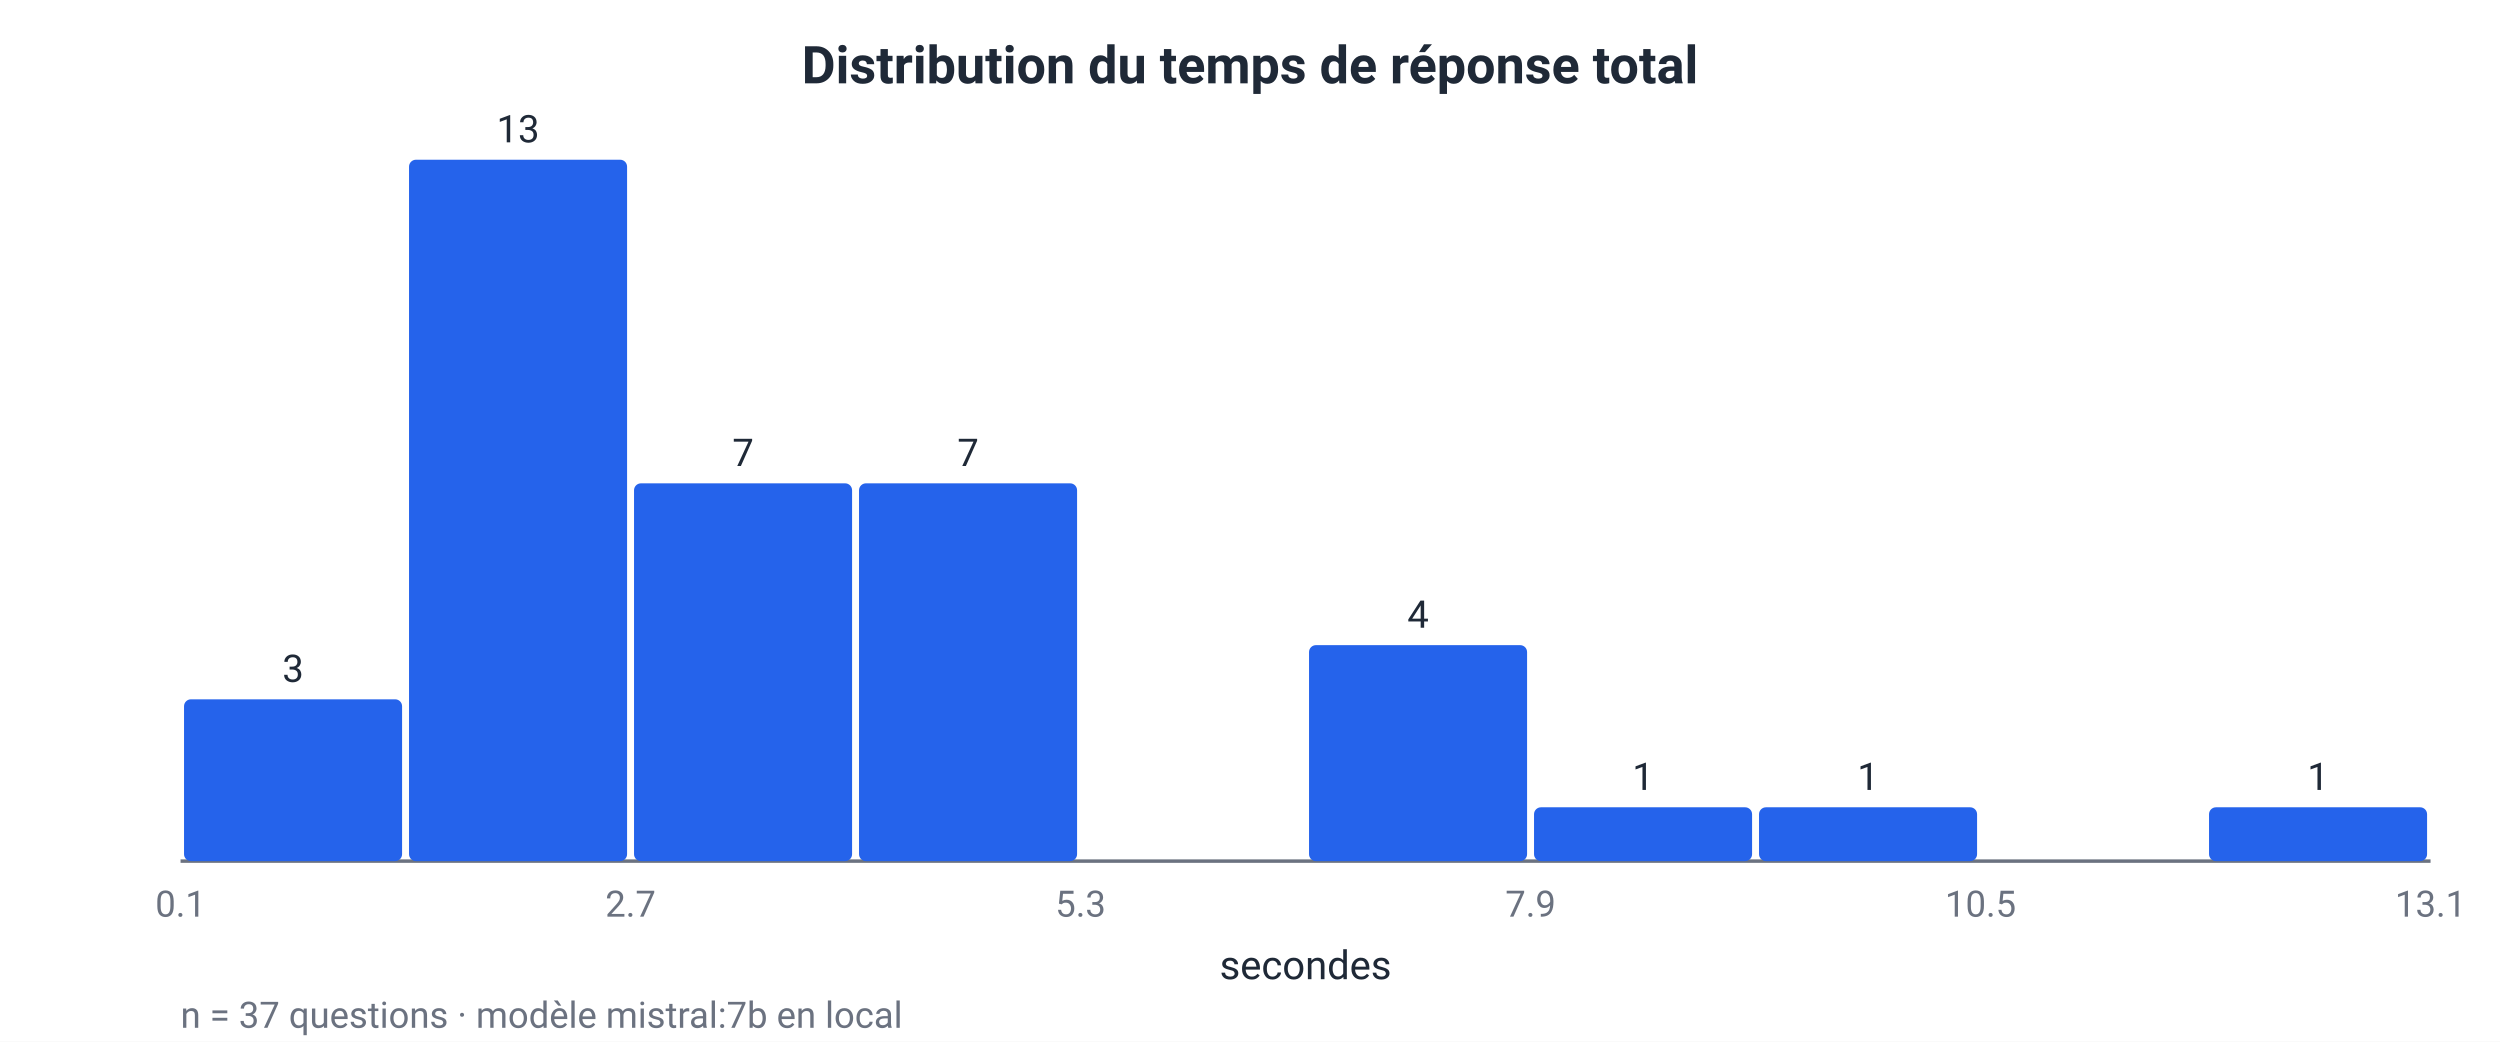
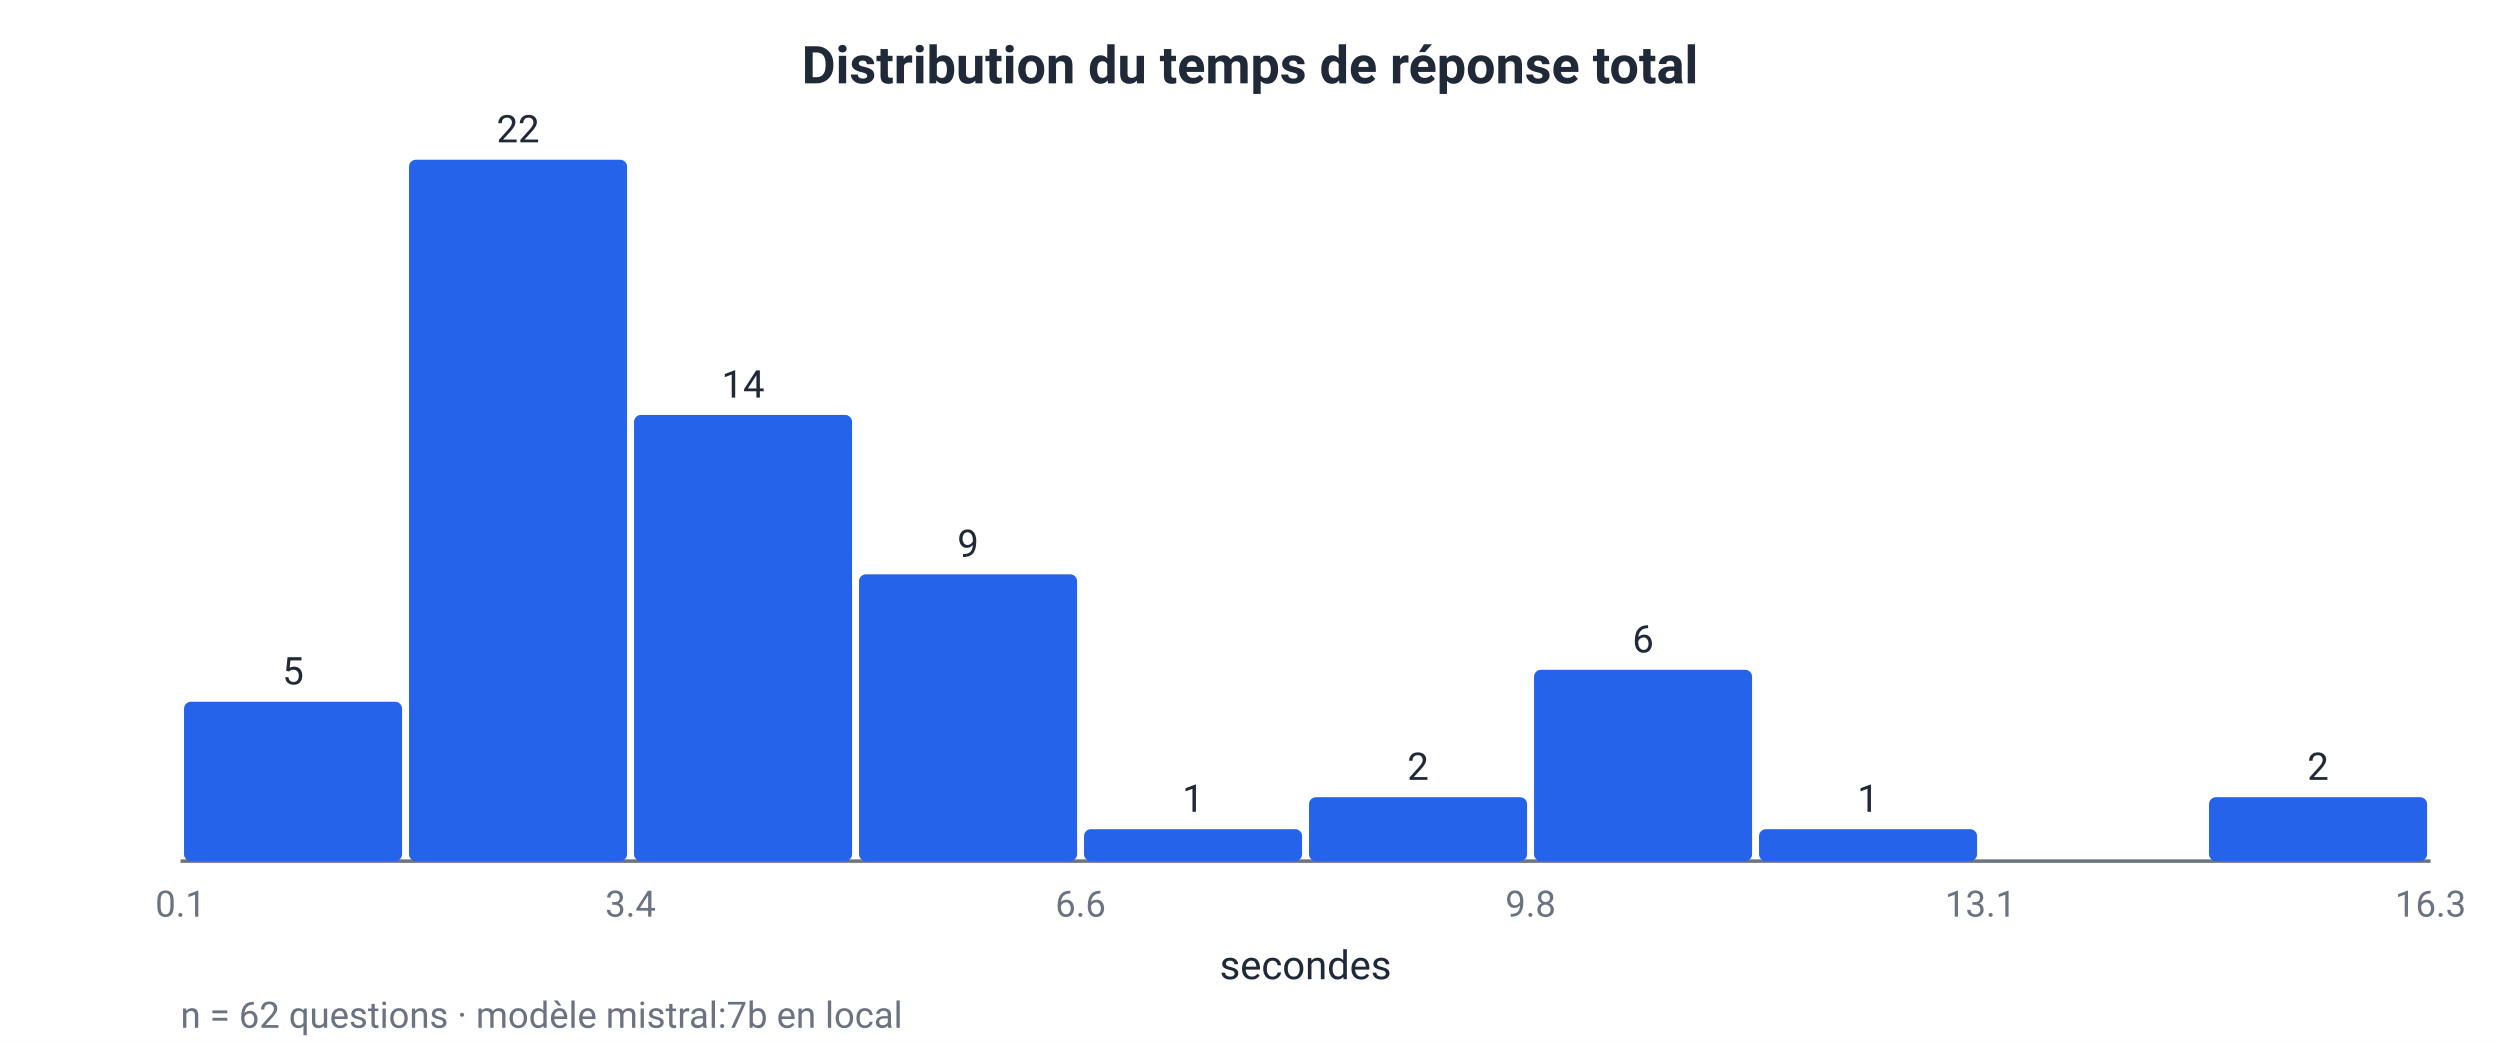
<svg xmlns="http://www.w3.org/2000/svg" width="720" height="300" viewBox="0 0 720 300">
  <rect width="720" height="300" fill="white" />
  <text x="360.0" y="24" text-anchor="middle" font-family="-apple-system,Segoe UI,Roboto,Helvetica,Arial,sans-serif" font-size="15" font-weight="600" fill="#1f2937">Distribution du temps de réponse total</text>
  <line x1="52" y1="248" x2="700" y2="248" stroke="#6b7280" stroke-width="1" />
-   <rect x="53.0" y="201.4" width="62.8" height="46.6" fill="#2563eb" rx="2" />
-   <text x="84.4" y="196.4" text-anchor="middle" font-family="-apple-system,Segoe UI,Roboto,Helvetica,Arial,sans-serif" font-size="11" fill="#1f2937">3</text>
+   <rect x="53.0" y="202.1" width="62.8" height="45.9" fill="#2563eb" rx="2" />
+   <text x="84.4" y="197.1" text-anchor="middle" font-family="-apple-system,Segoe UI,Roboto,Helvetica,Arial,sans-serif" font-size="11" fill="#1f2937">5</text>
  <rect x="117.8" y="46.0" width="62.8" height="202.0" fill="#2563eb" rx="2" />
-   <text x="149.2" y="41.0" text-anchor="middle" font-family="-apple-system,Segoe UI,Roboto,Helvetica,Arial,sans-serif" font-size="11" fill="#1f2937">13</text>
-   <rect x="182.6" y="139.2" width="62.8" height="108.8" fill="#2563eb" rx="2" />
-   <text x="214.0" y="134.2" text-anchor="middle" font-family="-apple-system,Segoe UI,Roboto,Helvetica,Arial,sans-serif" font-size="11" fill="#1f2937">7</text>
-   <rect x="247.4" y="139.2" width="62.8" height="108.8" fill="#2563eb" rx="2" />
-   <text x="278.8" y="134.2" text-anchor="middle" font-family="-apple-system,Segoe UI,Roboto,Helvetica,Arial,sans-serif" font-size="11" fill="#1f2937">7</text>
-   <rect x="312.2" y="248.0" width="62.8" height="0.0" fill="#2563eb" rx="2" />
-   <rect x="377.0" y="185.8" width="62.8" height="62.2" fill="#2563eb" rx="2" />
-   <text x="408.4" y="180.8" text-anchor="middle" font-family="-apple-system,Segoe UI,Roboto,Helvetica,Arial,sans-serif" font-size="11" fill="#1f2937">4</text>
-   <rect x="441.8" y="232.5" width="62.8" height="15.5" fill="#2563eb" rx="2" />
-   <text x="473.2" y="227.5" text-anchor="middle" font-family="-apple-system,Segoe UI,Roboto,Helvetica,Arial,sans-serif" font-size="11" fill="#1f2937">1</text>
-   <rect x="506.6" y="232.5" width="62.8" height="15.5" fill="#2563eb" rx="2" />
-   <text x="538.0" y="227.5" text-anchor="middle" font-family="-apple-system,Segoe UI,Roboto,Helvetica,Arial,sans-serif" font-size="11" fill="#1f2937">1</text>
+   <text x="149.2" y="41.0" text-anchor="middle" font-family="-apple-system,Segoe UI,Roboto,Helvetica,Arial,sans-serif" font-size="11" fill="#1f2937">22</text>
+   <rect x="182.6" y="119.5" width="62.8" height="128.5" fill="#2563eb" rx="2" />
+   <text x="214.0" y="114.5" text-anchor="middle" font-family="-apple-system,Segoe UI,Roboto,Helvetica,Arial,sans-serif" font-size="11" fill="#1f2937">14</text>
+   <rect x="247.4" y="165.4" width="62.8" height="82.6" fill="#2563eb" rx="2" />
+   <text x="278.8" y="160.4" text-anchor="middle" font-family="-apple-system,Segoe UI,Roboto,Helvetica,Arial,sans-serif" font-size="11" fill="#1f2937">9</text>
+   <rect x="312.2" y="238.8" width="62.8" height="9.2" fill="#2563eb" rx="2" />
+   <text x="343.6" y="233.8" text-anchor="middle" font-family="-apple-system,Segoe UI,Roboto,Helvetica,Arial,sans-serif" font-size="11" fill="#1f2937">1</text>
+   <rect x="377.0" y="229.6" width="62.8" height="18.4" fill="#2563eb" rx="2" />
+   <text x="408.4" y="224.6" text-anchor="middle" font-family="-apple-system,Segoe UI,Roboto,Helvetica,Arial,sans-serif" font-size="11" fill="#1f2937">2</text>
+   <rect x="441.8" y="192.9" width="62.8" height="55.1" fill="#2563eb" rx="2" />
+   <text x="473.2" y="187.9" text-anchor="middle" font-family="-apple-system,Segoe UI,Roboto,Helvetica,Arial,sans-serif" font-size="11" fill="#1f2937">6</text>
+   <rect x="506.6" y="238.8" width="62.8" height="9.2" fill="#2563eb" rx="2" />
+   <text x="538.0" y="233.8" text-anchor="middle" font-family="-apple-system,Segoe UI,Roboto,Helvetica,Arial,sans-serif" font-size="11" fill="#1f2937">1</text>
  <rect x="571.4" y="248.0" width="62.8" height="0.0" fill="#2563eb" rx="2" />
-   <rect x="636.2" y="232.5" width="62.8" height="15.5" fill="#2563eb" rx="2" />
-   <text x="667.6" y="227.5" text-anchor="middle" font-family="-apple-system,Segoe UI,Roboto,Helvetica,Arial,sans-serif" font-size="11" fill="#1f2937">1</text>
+   <rect x="636.2" y="229.6" width="62.8" height="18.4" fill="#2563eb" rx="2" />
+   <text x="667.6" y="224.6" text-anchor="middle" font-family="-apple-system,Segoe UI,Roboto,Helvetica,Arial,sans-serif" font-size="11" fill="#1f2937">2</text>
  <text x="52.0" y="264" text-anchor="middle" font-family="-apple-system,Segoe UI,Roboto,Helvetica,Arial,sans-serif" font-size="10.5" fill="#6b7280">0.1</text>
-   <text x="181.6" y="264" text-anchor="middle" font-family="-apple-system,Segoe UI,Roboto,Helvetica,Arial,sans-serif" font-size="10.5" fill="#6b7280">2.7</text>
-   <text x="311.2" y="264" text-anchor="middle" font-family="-apple-system,Segoe UI,Roboto,Helvetica,Arial,sans-serif" font-size="10.5" fill="#6b7280">5.3</text>
-   <text x="440.8" y="264" text-anchor="middle" font-family="-apple-system,Segoe UI,Roboto,Helvetica,Arial,sans-serif" font-size="10.5" fill="#6b7280">7.9</text>
-   <text x="570.4" y="264" text-anchor="middle" font-family="-apple-system,Segoe UI,Roboto,Helvetica,Arial,sans-serif" font-size="10.5" fill="#6b7280">10.5</text>
-   <text x="700.0" y="264" text-anchor="middle" font-family="-apple-system,Segoe UI,Roboto,Helvetica,Arial,sans-serif" font-size="10.5" fill="#6b7280">13.1</text>
+   <text x="181.6" y="264" text-anchor="middle" font-family="-apple-system,Segoe UI,Roboto,Helvetica,Arial,sans-serif" font-size="10.5" fill="#6b7280">3.4</text>
+   <text x="311.2" y="264" text-anchor="middle" font-family="-apple-system,Segoe UI,Roboto,Helvetica,Arial,sans-serif" font-size="10.5" fill="#6b7280">6.6</text>
+   <text x="440.8" y="264" text-anchor="middle" font-family="-apple-system,Segoe UI,Roboto,Helvetica,Arial,sans-serif" font-size="10.5" fill="#6b7280">9.8</text>
+   <text x="570.4" y="264" text-anchor="middle" font-family="-apple-system,Segoe UI,Roboto,Helvetica,Arial,sans-serif" font-size="10.5" fill="#6b7280">13.1</text>
+   <text x="700.0" y="264" text-anchor="middle" font-family="-apple-system,Segoe UI,Roboto,Helvetica,Arial,sans-serif" font-size="10.5" fill="#6b7280">16.3</text>
  <text x="376.0" y="282" text-anchor="middle" font-family="-apple-system,Segoe UI,Roboto,Helvetica,Arial,sans-serif" font-size="11.5" fill="#1f2937">secondes</text>
-   <text x="52" y="296" font-family="-apple-system,Segoe UI,Roboto,Helvetica,Arial,sans-serif" font-size="10.5" fill="#6b7280">n = 37 questions · modèle mistral:7b en local</text>
+   <text x="52" y="296" font-family="-apple-system,Segoe UI,Roboto,Helvetica,Arial,sans-serif" font-size="10.5" fill="#6b7280">n = 62 questions · modèle mistral:7b en local</text>
</svg>
